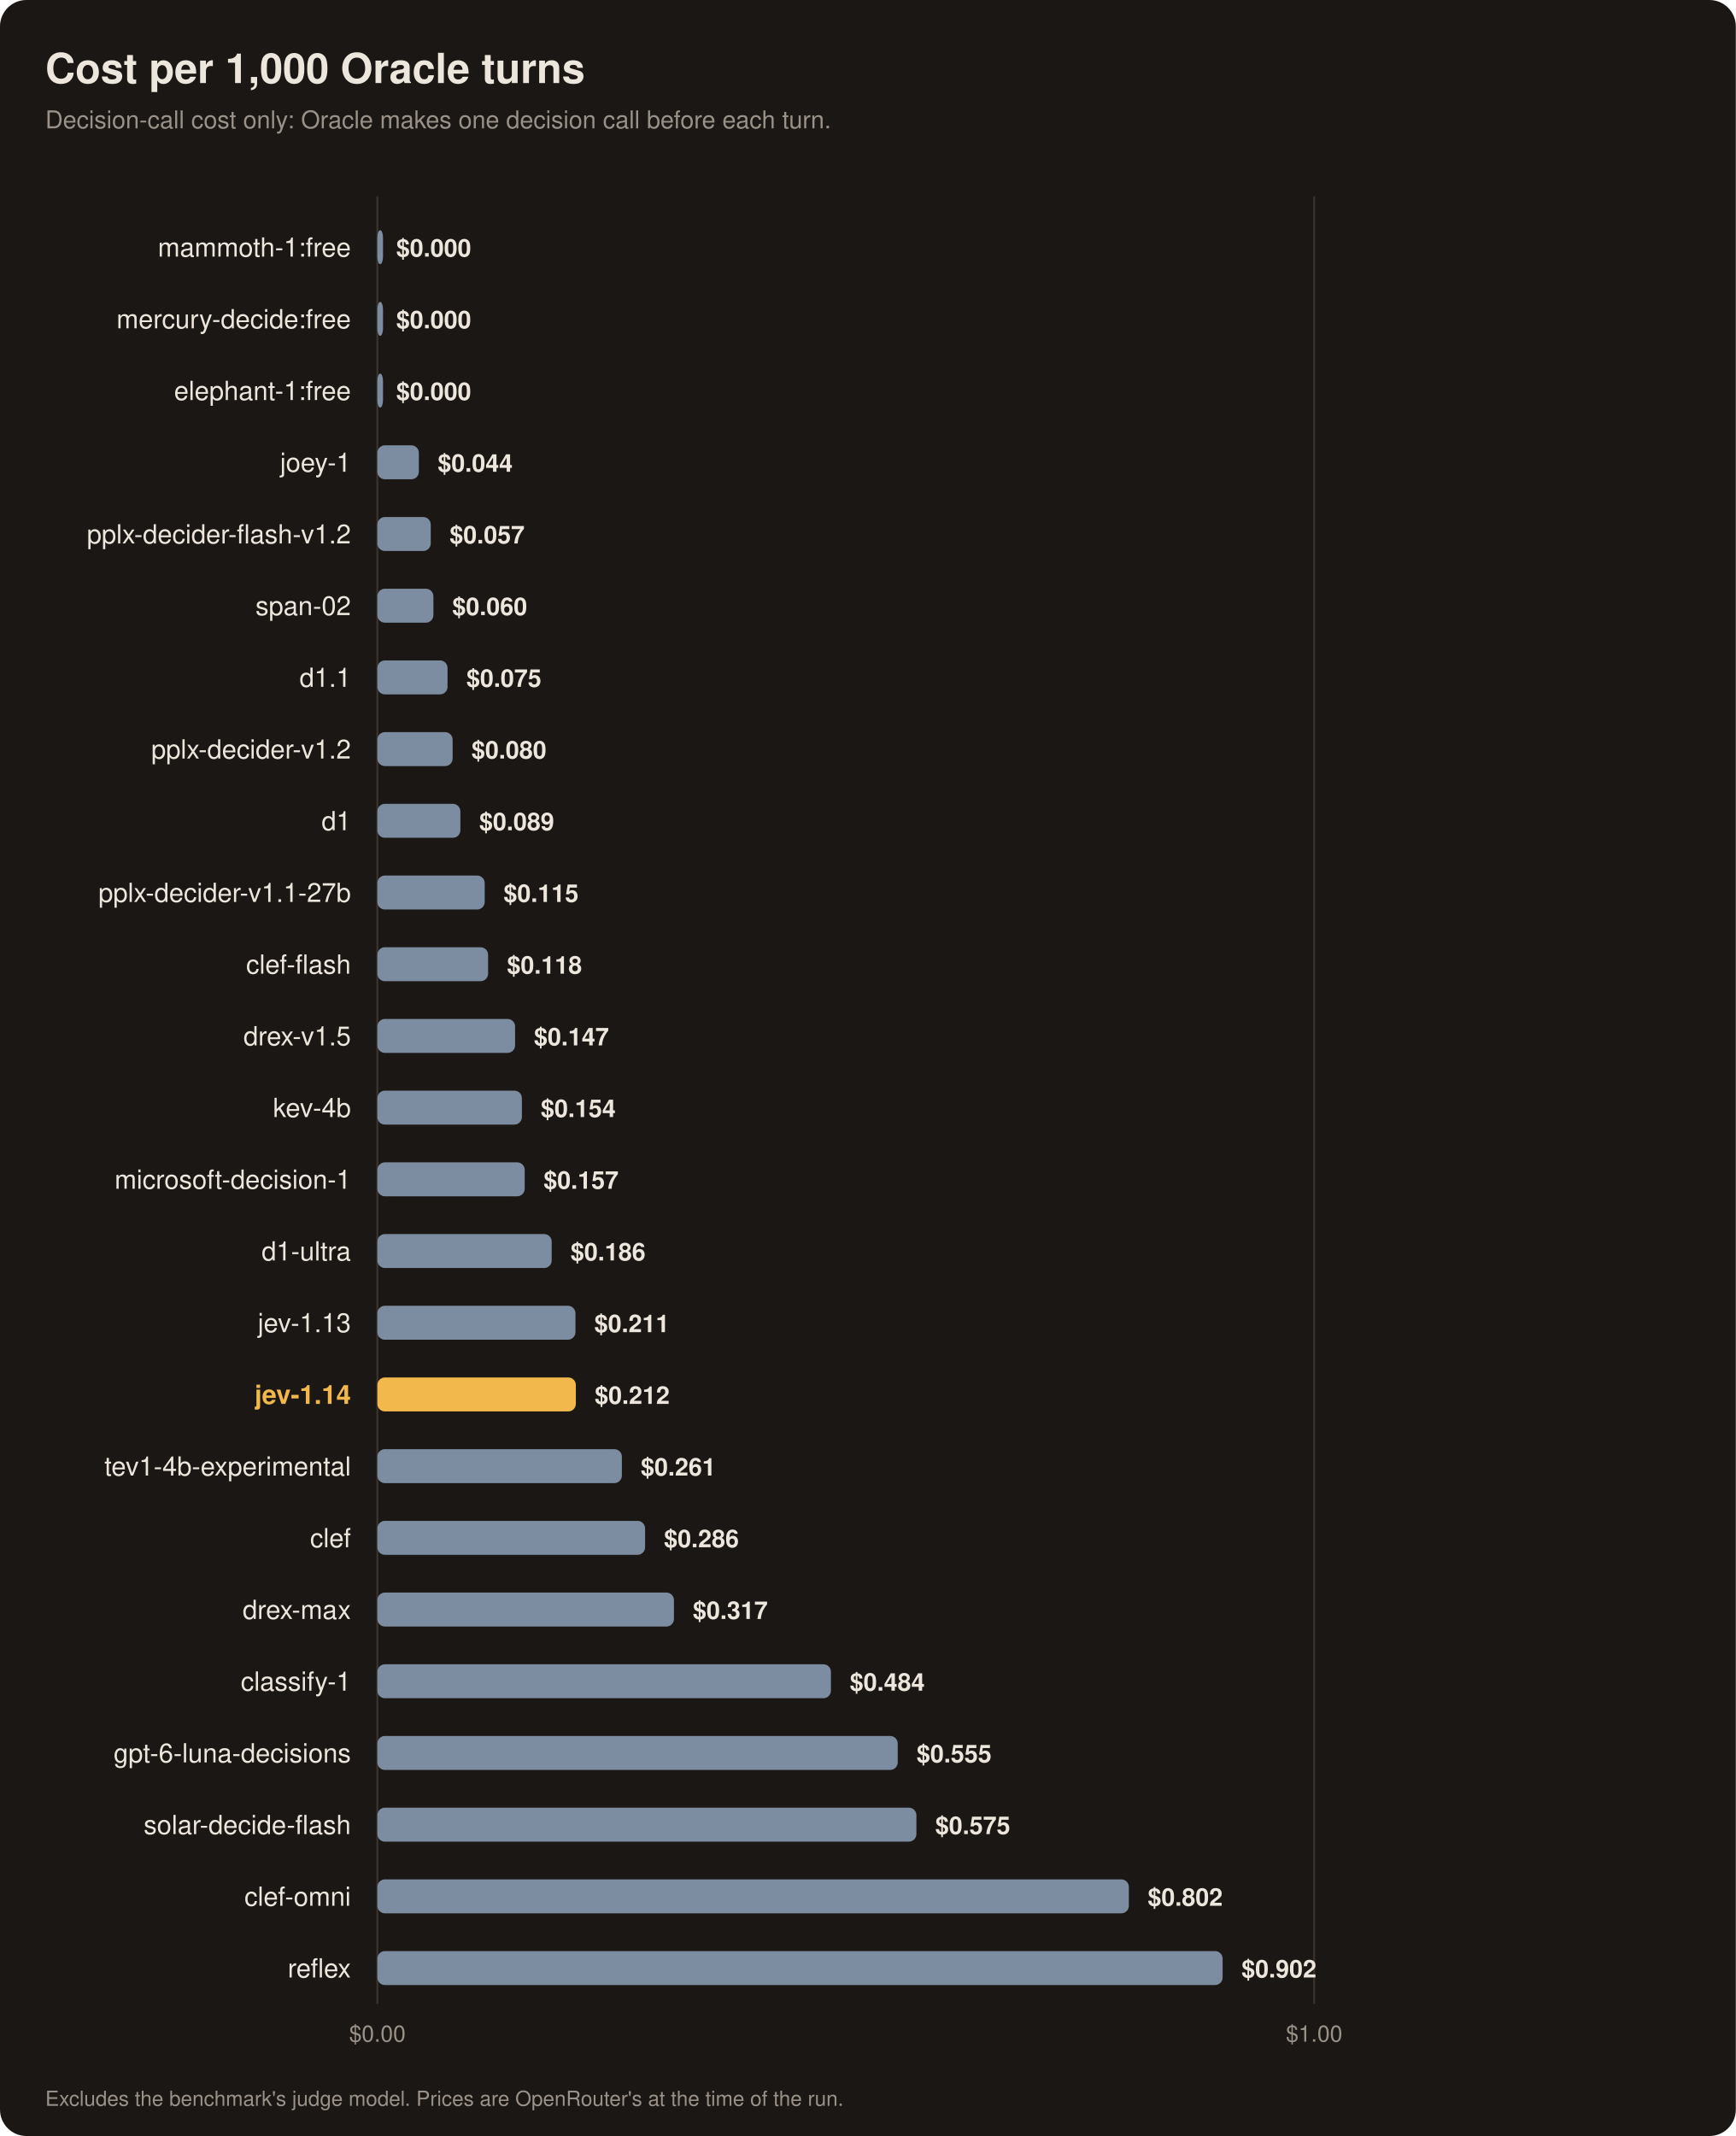
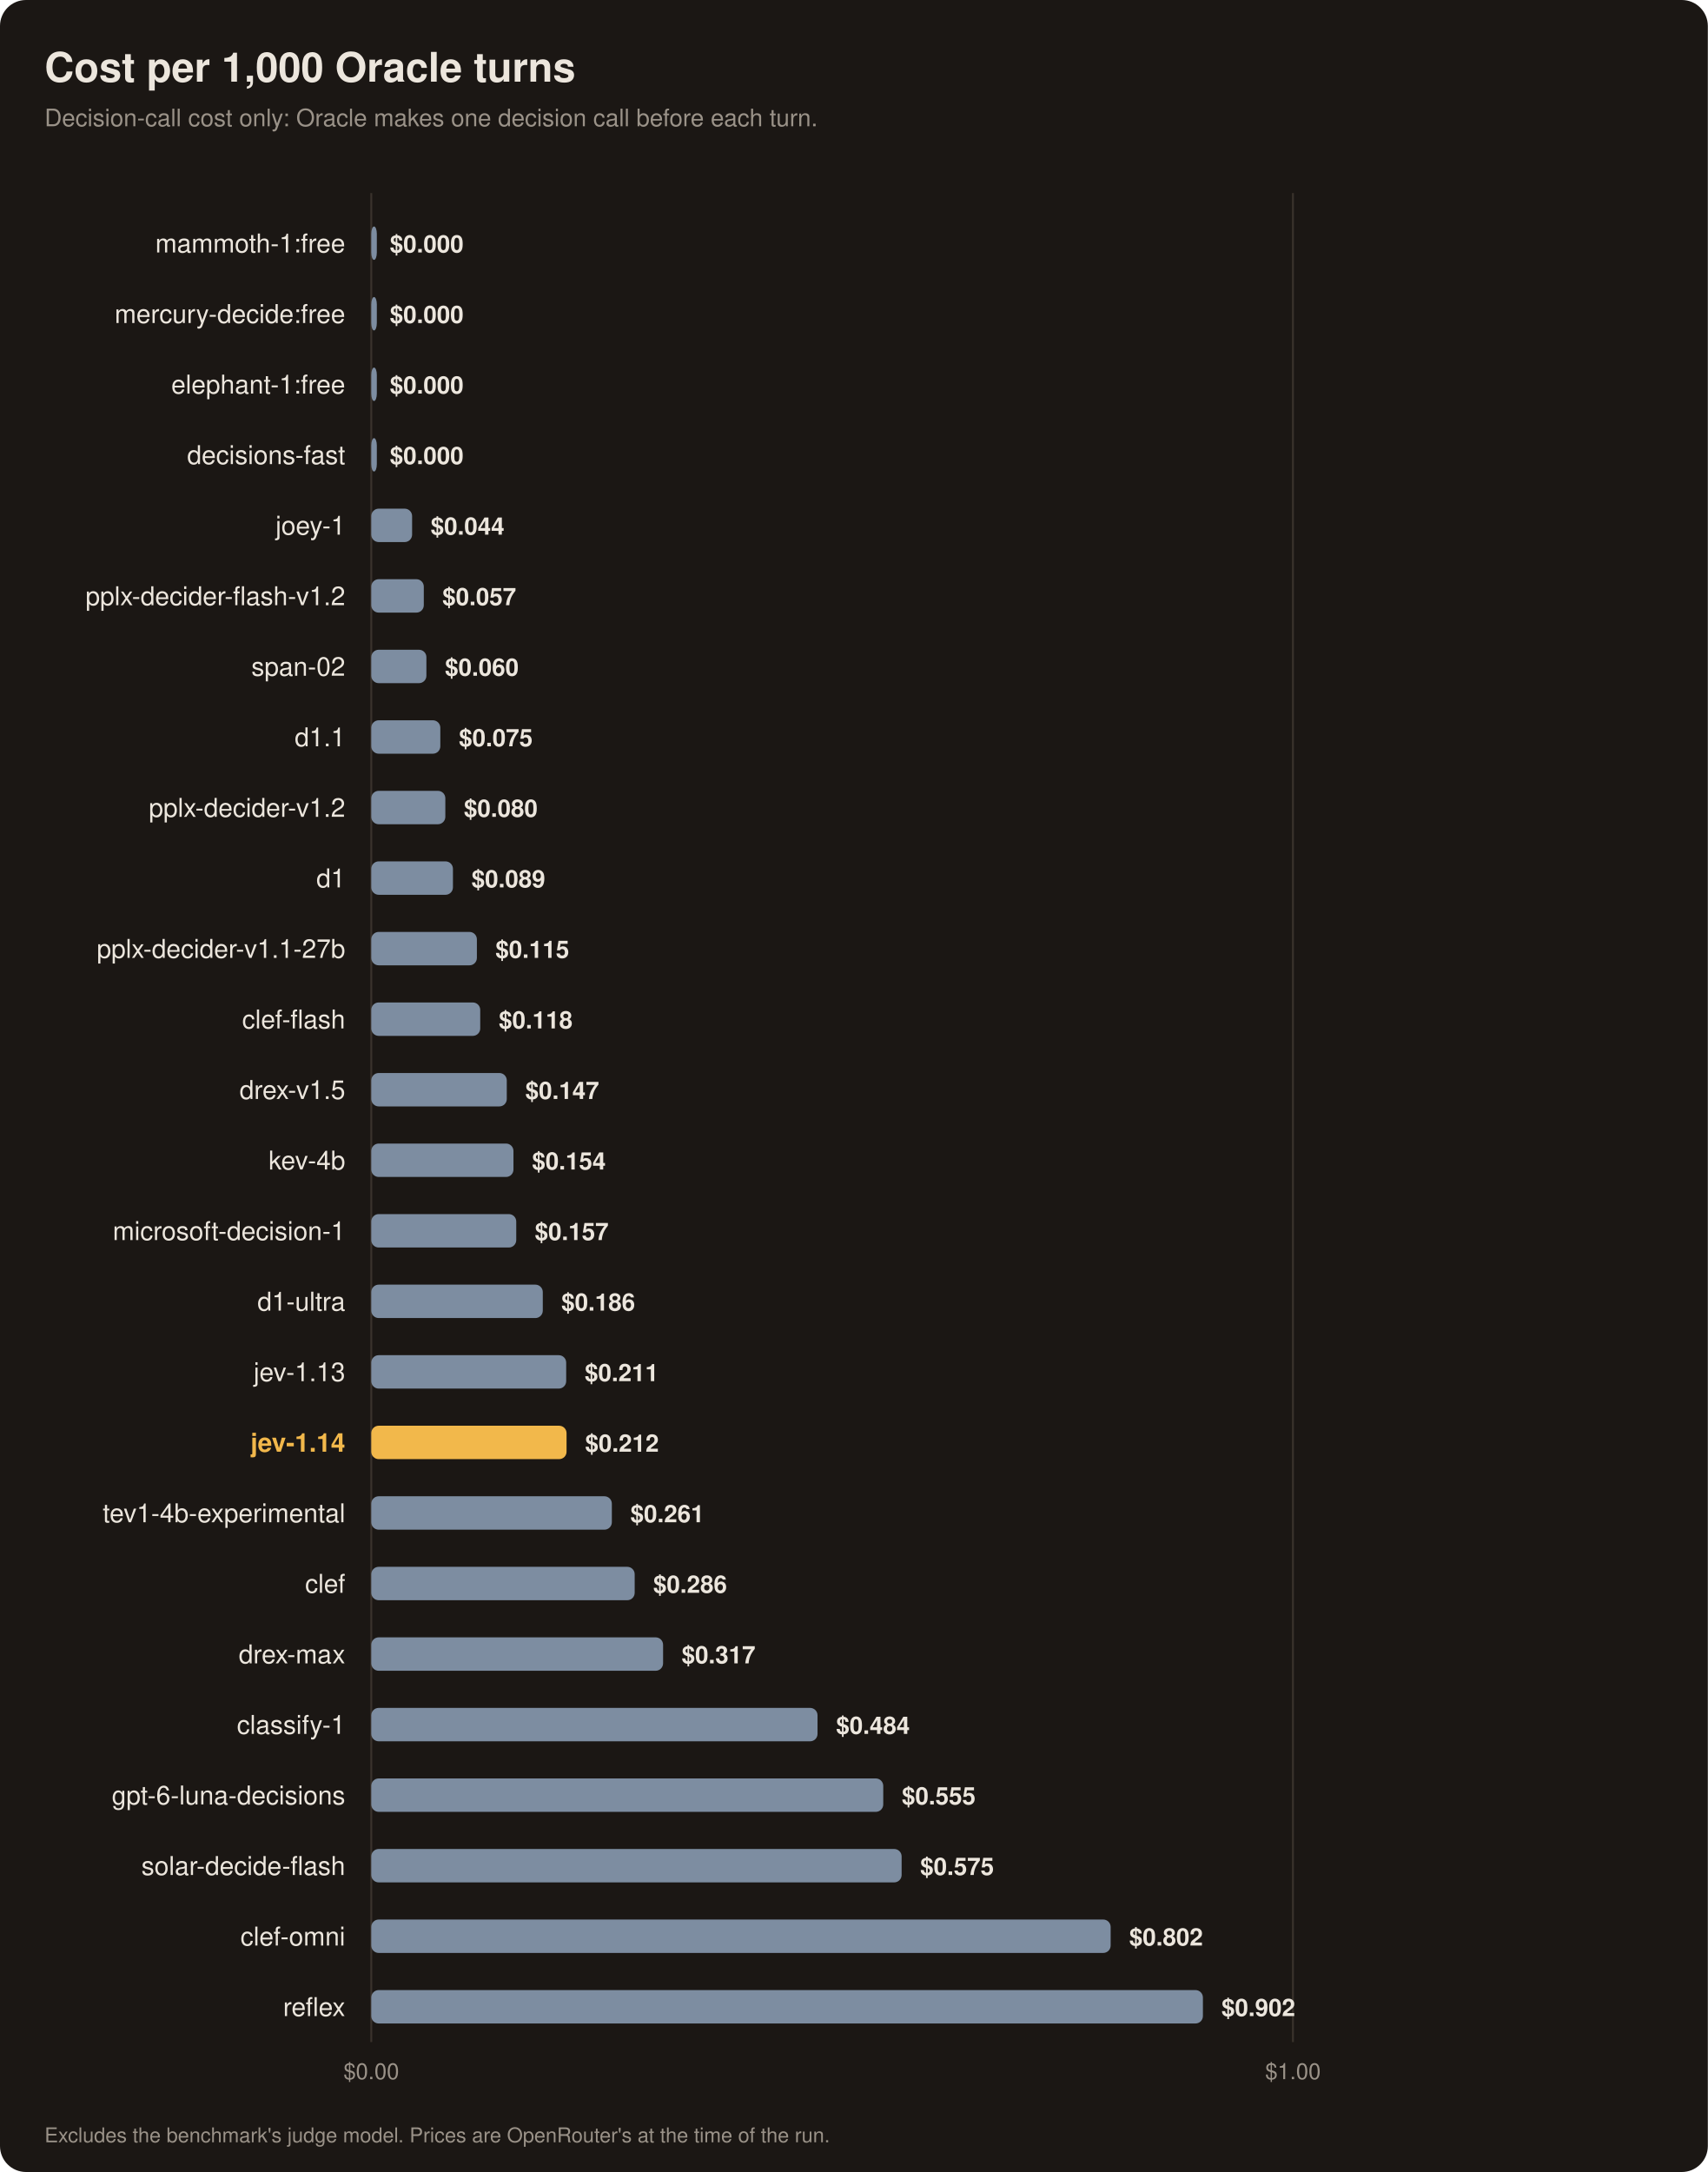
- <svg xmlns="http://www.w3.org/2000/svg" viewBox="0 0 920 1132" width="920" role="img" aria-label="Cost per 1,000 Oracle turns" font-family="-apple-system,BlinkMacSystemFont,'Segoe UI',Helvetica,Arial,sans-serif">
-   <rect width="920" height="1132" rx="14" fill="#1b1714" />
+ <svg xmlns="http://www.w3.org/2000/svg" viewBox="0 0 920 1170" width="920" role="img" aria-label="Cost per 1,000 Oracle turns" font-family="-apple-system,BlinkMacSystemFont,'Segoe UI',Helvetica,Arial,sans-serif">
+   <rect width="920" height="1170" rx="14" fill="#1b1714" />
  <text x="24.0" y="44.0" font-size="22" font-weight="700" fill="#ece6dd" text-anchor="start">Cost per 1,000 Oracle turns</text>
  <text x="24.0" y="68.0" font-size="13" font-weight="400" fill="#9a9288" text-anchor="start">Decision-call cost only: Oracle makes one decision call before each turn.</text>
-   <line x1="200.0" y1="104.0" x2="200.0" y2="1062.0" stroke="#3a332c" stroke-width="1.0" />
-   <text x="200.0" y="1082.0" font-size="12" font-weight="400" fill="#9a9288" text-anchor="middle">$0.00</text>
-   <line x1="696.5" y1="104.0" x2="696.5" y2="1062.0" stroke="#3a332c" stroke-width="1.0" />
-   <text x="696.5" y="1082.0" font-size="12" font-weight="400" fill="#9a9288" text-anchor="middle">$1.00</text>
+   <line x1="200.0" y1="104.0" x2="200.0" y2="1100.0" stroke="#3a332c" stroke-width="1.0" />
+   <text x="200.0" y="1120.0" font-size="12" font-weight="400" fill="#9a9288" text-anchor="middle">$0.00</text>
+   <line x1="696.5" y1="104.0" x2="696.5" y2="1100.0" stroke="#3a332c" stroke-width="1.0" />
+   <text x="696.5" y="1120.0" font-size="12" font-weight="400" fill="#9a9288" text-anchor="middle">$1.00</text>
  <text x="186.0" y="136.0" font-size="14" font-weight="500" fill="#ece6dd" text-anchor="end">mammoth-1:free</text>
  <rect x="200.0" y="122.0" width="3.0" height="18.0" rx="4.0" fill="#7d8da1" />
  <text x="210.0" y="136.0" font-size="13" font-weight="600" fill="#ece6dd" text-anchor="start">$0.000</text>
  <text x="186.0" y="174.0" font-size="14" font-weight="500" fill="#ece6dd" text-anchor="end">mercury-decide:free</text>
  <rect x="200.0" y="160.0" width="3.0" height="18.0" rx="4.0" fill="#7d8da1" />
  <text x="210.0" y="174.0" font-size="13" font-weight="600" fill="#ece6dd" text-anchor="start">$0.000</text>
  <text x="186.0" y="212.0" font-size="14" font-weight="500" fill="#ece6dd" text-anchor="end">elephant-1:free</text>
  <rect x="200.0" y="198.0" width="3.0" height="18.0" rx="4.0" fill="#7d8da1" />
  <text x="210.0" y="212.0" font-size="13" font-weight="600" fill="#ece6dd" text-anchor="start">$0.000</text>
-   <text x="186.0" y="250.0" font-size="14" font-weight="500" fill="#ece6dd" text-anchor="end">joey-1</text>
-   <rect x="200.0" y="236.0" width="22.0" height="18.0" rx="4.0" fill="#7d8da1" />
-   <text x="232.0" y="250.0" font-size="13" font-weight="600" fill="#ece6dd" text-anchor="start">$0.044</text>
-   <text x="186.0" y="288.0" font-size="14" font-weight="500" fill="#ece6dd" text-anchor="end">pplx-decider-flash-v1.2</text>
-   <rect x="200.0" y="274.0" width="28.3" height="18.0" rx="4.0" fill="#7d8da1" />
-   <text x="238.3" y="288.0" font-size="13" font-weight="600" fill="#ece6dd" text-anchor="start">$0.057</text>
-   <text x="186.0" y="326.0" font-size="14" font-weight="500" fill="#ece6dd" text-anchor="end">span-02</text>
-   <rect x="200.0" y="312.0" width="29.7" height="18.0" rx="4.0" fill="#7d8da1" />
-   <text x="239.7" y="326.0" font-size="13" font-weight="600" fill="#ece6dd" text-anchor="start">$0.060</text>
-   <text x="186.0" y="364.0" font-size="14" font-weight="500" fill="#ece6dd" text-anchor="end">d1.1</text>
-   <rect x="200.0" y="350.0" width="37.2" height="18.0" rx="4.0" fill="#7d8da1" />
-   <text x="247.2" y="364.0" font-size="13" font-weight="600" fill="#ece6dd" text-anchor="start">$0.075</text>
-   <text x="186.0" y="402.0" font-size="14" font-weight="500" fill="#ece6dd" text-anchor="end">pplx-decider-v1.2</text>
-   <rect x="200.0" y="388.0" width="39.9" height="18.0" rx="4.0" fill="#7d8da1" />
-   <text x="249.9" y="402.0" font-size="13" font-weight="600" fill="#ece6dd" text-anchor="start">$0.080</text>
-   <text x="186.0" y="440.0" font-size="14" font-weight="500" fill="#ece6dd" text-anchor="end">d1</text>
-   <rect x="200.0" y="426.0" width="44.0" height="18.0" rx="4.0" fill="#7d8da1" />
-   <text x="254.0" y="440.0" font-size="13" font-weight="600" fill="#ece6dd" text-anchor="start">$0.089</text>
-   <text x="186.0" y="478.0" font-size="14" font-weight="500" fill="#ece6dd" text-anchor="end">pplx-decider-v1.1-27b</text>
-   <rect x="200.0" y="464.0" width="56.9" height="18.0" rx="4.0" fill="#7d8da1" />
-   <text x="266.9" y="478.0" font-size="13" font-weight="600" fill="#ece6dd" text-anchor="start">$0.115</text>
-   <text x="186.0" y="516.0" font-size="14" font-weight="500" fill="#ece6dd" text-anchor="end">clef-flash</text>
-   <rect x="200.0" y="502.0" width="58.7" height="18.0" rx="4.0" fill="#7d8da1" />
-   <text x="268.7" y="516.0" font-size="13" font-weight="600" fill="#ece6dd" text-anchor="start">$0.118</text>
-   <text x="186.0" y="554.0" font-size="14" font-weight="500" fill="#ece6dd" text-anchor="end">drex-v1.5</text>
-   <rect x="200.0" y="540.0" width="73.0" height="18.0" rx="4.0" fill="#7d8da1" />
-   <text x="283.0" y="554.0" font-size="13" font-weight="600" fill="#ece6dd" text-anchor="start">$0.147</text>
-   <text x="186.0" y="592.0" font-size="14" font-weight="500" fill="#ece6dd" text-anchor="end">kev-4b</text>
-   <rect x="200.0" y="578.0" width="76.6" height="18.0" rx="4.0" fill="#7d8da1" />
-   <text x="286.6" y="592.0" font-size="13" font-weight="600" fill="#ece6dd" text-anchor="start">$0.154</text>
-   <text x="186.0" y="630.0" font-size="14" font-weight="500" fill="#ece6dd" text-anchor="end">microsoft-decision-1</text>
-   <rect x="200.0" y="616.0" width="78.1" height="18.0" rx="4.0" fill="#7d8da1" />
-   <text x="288.1" y="630.0" font-size="13" font-weight="600" fill="#ece6dd" text-anchor="start">$0.157</text>
-   <text x="186.0" y="668.0" font-size="14" font-weight="500" fill="#ece6dd" text-anchor="end">d1-ultra</text>
-   <rect x="200.0" y="654.0" width="92.4" height="18.0" rx="4.0" fill="#7d8da1" />
-   <text x="302.4" y="668.0" font-size="13" font-weight="600" fill="#ece6dd" text-anchor="start">$0.186</text>
-   <text x="186.0" y="706.0" font-size="14" font-weight="500" fill="#ece6dd" text-anchor="end">jev-1.13</text>
-   <rect x="200.0" y="692.0" width="105.0" height="18.0" rx="4.0" fill="#7d8da1" />
-   <text x="315.0" y="706.0" font-size="13" font-weight="600" fill="#ece6dd" text-anchor="start">$0.211</text>
-   <text x="186.0" y="744.0" font-size="14" font-weight="700" fill="#f2b84b" text-anchor="end">jev-1.14</text>
-   <rect x="200.0" y="730.0" width="105.2" height="18.0" rx="4.0" fill="#f2b84b" />
-   <text x="315.2" y="744.0" font-size="13" font-weight="600" fill="#ece6dd" text-anchor="start">$0.212</text>
-   <text x="186.0" y="782.0" font-size="14" font-weight="500" fill="#ece6dd" text-anchor="end">tev1-4b-experimental</text>
-   <rect x="200.0" y="768.0" width="129.6" height="18.0" rx="4.0" fill="#7d8da1" />
-   <text x="339.6" y="782.0" font-size="13" font-weight="600" fill="#ece6dd" text-anchor="start">$0.261</text>
-   <text x="186.0" y="820.0" font-size="14" font-weight="500" fill="#ece6dd" text-anchor="end">clef</text>
-   <rect x="200.0" y="806.0" width="141.9" height="18.0" rx="4.0" fill="#7d8da1" />
-   <text x="351.9" y="820.0" font-size="13" font-weight="600" fill="#ece6dd" text-anchor="start">$0.286</text>
-   <text x="186.0" y="858.0" font-size="14" font-weight="500" fill="#ece6dd" text-anchor="end">drex-max</text>
-   <rect x="200.0" y="844.0" width="157.2" height="18.0" rx="4.0" fill="#7d8da1" />
-   <text x="367.2" y="858.0" font-size="13" font-weight="600" fill="#ece6dd" text-anchor="start">$0.317</text>
-   <text x="186.0" y="896.0" font-size="14" font-weight="500" fill="#ece6dd" text-anchor="end">classify-1</text>
-   <rect x="200.0" y="882.0" width="240.4" height="18.0" rx="4.0" fill="#7d8da1" />
-   <text x="450.4" y="896.0" font-size="13" font-weight="600" fill="#ece6dd" text-anchor="start">$0.484</text>
-   <text x="186.0" y="934.0" font-size="14" font-weight="500" fill="#ece6dd" text-anchor="end">gpt-6-luna-decisions</text>
-   <rect x="200.0" y="920.0" width="275.8" height="18.0" rx="4.0" fill="#7d8da1" />
-   <text x="485.8" y="934.0" font-size="13" font-weight="600" fill="#ece6dd" text-anchor="start">$0.555</text>
-   <text x="186.0" y="972.0" font-size="14" font-weight="500" fill="#ece6dd" text-anchor="end">solar-decide-flash</text>
-   <rect x="200.0" y="958.0" width="285.7" height="18.0" rx="4.0" fill="#7d8da1" />
-   <text x="495.7" y="972.0" font-size="13" font-weight="600" fill="#ece6dd" text-anchor="start">$0.575</text>
-   <text x="186.0" y="1010.0" font-size="14" font-weight="500" fill="#ece6dd" text-anchor="end">clef-omni</text>
-   <rect x="200.0" y="996.0" width="398.3" height="18.0" rx="4.0" fill="#7d8da1" />
-   <text x="608.3" y="1010.0" font-size="13" font-weight="600" fill="#ece6dd" text-anchor="start">$0.802</text>
-   <text x="186.0" y="1048.0" font-size="14" font-weight="500" fill="#ece6dd" text-anchor="end">reflex</text>
-   <rect x="200.0" y="1034.0" width="448.0" height="18.0" rx="4.0" fill="#7d8da1" />
-   <text x="658.0" y="1048.0" font-size="13" font-weight="600" fill="#ece6dd" text-anchor="start">$0.902</text>
-   <text x="24.0" y="1116.0" font-size="11" font-weight="400" fill="#9a9288" text-anchor="start">Excludes the benchmark's judge model. Prices are OpenRouter's at the time of the run.</text>
+   <text x="186.0" y="250.0" font-size="14" font-weight="500" fill="#ece6dd" text-anchor="end">decisions-fast</text>
+   <rect x="200.0" y="236.0" width="3.0" height="18.0" rx="4.0" fill="#7d8da1" />
+   <text x="210.0" y="250.0" font-size="13" font-weight="600" fill="#ece6dd" text-anchor="start">$0.000</text>
+   <text x="186.0" y="288.0" font-size="14" font-weight="500" fill="#ece6dd" text-anchor="end">joey-1</text>
+   <rect x="200.0" y="274.0" width="22.0" height="18.0" rx="4.0" fill="#7d8da1" />
+   <text x="232.0" y="288.0" font-size="13" font-weight="600" fill="#ece6dd" text-anchor="start">$0.044</text>
+   <text x="186.0" y="326.0" font-size="14" font-weight="500" fill="#ece6dd" text-anchor="end">pplx-decider-flash-v1.2</text>
+   <rect x="200.0" y="312.0" width="28.3" height="18.0" rx="4.0" fill="#7d8da1" />
+   <text x="238.3" y="326.0" font-size="13" font-weight="600" fill="#ece6dd" text-anchor="start">$0.057</text>
+   <text x="186.0" y="364.0" font-size="14" font-weight="500" fill="#ece6dd" text-anchor="end">span-02</text>
+   <rect x="200.0" y="350.0" width="29.7" height="18.0" rx="4.0" fill="#7d8da1" />
+   <text x="239.7" y="364.0" font-size="13" font-weight="600" fill="#ece6dd" text-anchor="start">$0.060</text>
+   <text x="186.0" y="402.0" font-size="14" font-weight="500" fill="#ece6dd" text-anchor="end">d1.1</text>
+   <rect x="200.0" y="388.0" width="37.2" height="18.0" rx="4.0" fill="#7d8da1" />
+   <text x="247.2" y="402.0" font-size="13" font-weight="600" fill="#ece6dd" text-anchor="start">$0.075</text>
+   <text x="186.0" y="440.0" font-size="14" font-weight="500" fill="#ece6dd" text-anchor="end">pplx-decider-v1.2</text>
+   <rect x="200.0" y="426.0" width="39.9" height="18.0" rx="4.0" fill="#7d8da1" />
+   <text x="249.9" y="440.0" font-size="13" font-weight="600" fill="#ece6dd" text-anchor="start">$0.080</text>
+   <text x="186.0" y="478.0" font-size="14" font-weight="500" fill="#ece6dd" text-anchor="end">d1</text>
+   <rect x="200.0" y="464.0" width="44.0" height="18.0" rx="4.0" fill="#7d8da1" />
+   <text x="254.0" y="478.0" font-size="13" font-weight="600" fill="#ece6dd" text-anchor="start">$0.089</text>
+   <text x="186.0" y="516.0" font-size="14" font-weight="500" fill="#ece6dd" text-anchor="end">pplx-decider-v1.1-27b</text>
+   <rect x="200.0" y="502.0" width="56.9" height="18.0" rx="4.0" fill="#7d8da1" />
+   <text x="266.9" y="516.0" font-size="13" font-weight="600" fill="#ece6dd" text-anchor="start">$0.115</text>
+   <text x="186.0" y="554.0" font-size="14" font-weight="500" fill="#ece6dd" text-anchor="end">clef-flash</text>
+   <rect x="200.0" y="540.0" width="58.7" height="18.0" rx="4.0" fill="#7d8da1" />
+   <text x="268.7" y="554.0" font-size="13" font-weight="600" fill="#ece6dd" text-anchor="start">$0.118</text>
+   <text x="186.0" y="592.0" font-size="14" font-weight="500" fill="#ece6dd" text-anchor="end">drex-v1.5</text>
+   <rect x="200.0" y="578.0" width="73.0" height="18.0" rx="4.0" fill="#7d8da1" />
+   <text x="283.0" y="592.0" font-size="13" font-weight="600" fill="#ece6dd" text-anchor="start">$0.147</text>
+   <text x="186.0" y="630.0" font-size="14" font-weight="500" fill="#ece6dd" text-anchor="end">kev-4b</text>
+   <rect x="200.0" y="616.0" width="76.6" height="18.0" rx="4.0" fill="#7d8da1" />
+   <text x="286.6" y="630.0" font-size="13" font-weight="600" fill="#ece6dd" text-anchor="start">$0.154</text>
+   <text x="186.0" y="668.0" font-size="14" font-weight="500" fill="#ece6dd" text-anchor="end">microsoft-decision-1</text>
+   <rect x="200.0" y="654.0" width="78.1" height="18.0" rx="4.0" fill="#7d8da1" />
+   <text x="288.1" y="668.0" font-size="13" font-weight="600" fill="#ece6dd" text-anchor="start">$0.157</text>
+   <text x="186.0" y="706.0" font-size="14" font-weight="500" fill="#ece6dd" text-anchor="end">d1-ultra</text>
+   <rect x="200.0" y="692.0" width="92.4" height="18.0" rx="4.0" fill="#7d8da1" />
+   <text x="302.4" y="706.0" font-size="13" font-weight="600" fill="#ece6dd" text-anchor="start">$0.186</text>
+   <text x="186.0" y="744.0" font-size="14" font-weight="500" fill="#ece6dd" text-anchor="end">jev-1.13</text>
+   <rect x="200.0" y="730.0" width="105.0" height="18.0" rx="4.0" fill="#7d8da1" />
+   <text x="315.0" y="744.0" font-size="13" font-weight="600" fill="#ece6dd" text-anchor="start">$0.211</text>
+   <text x="186.0" y="782.0" font-size="14" font-weight="700" fill="#f2b84b" text-anchor="end">jev-1.14</text>
+   <rect x="200.0" y="768.0" width="105.2" height="18.0" rx="4.0" fill="#f2b84b" />
+   <text x="315.2" y="782.0" font-size="13" font-weight="600" fill="#ece6dd" text-anchor="start">$0.212</text>
+   <text x="186.0" y="820.0" font-size="14" font-weight="500" fill="#ece6dd" text-anchor="end">tev1-4b-experimental</text>
+   <rect x="200.0" y="806.0" width="129.6" height="18.0" rx="4.0" fill="#7d8da1" />
+   <text x="339.6" y="820.0" font-size="13" font-weight="600" fill="#ece6dd" text-anchor="start">$0.261</text>
+   <text x="186.0" y="858.0" font-size="14" font-weight="500" fill="#ece6dd" text-anchor="end">clef</text>
+   <rect x="200.0" y="844.0" width="141.9" height="18.0" rx="4.0" fill="#7d8da1" />
+   <text x="351.9" y="858.0" font-size="13" font-weight="600" fill="#ece6dd" text-anchor="start">$0.286</text>
+   <text x="186.0" y="896.0" font-size="14" font-weight="500" fill="#ece6dd" text-anchor="end">drex-max</text>
+   <rect x="200.0" y="882.0" width="157.2" height="18.0" rx="4.0" fill="#7d8da1" />
+   <text x="367.2" y="896.0" font-size="13" font-weight="600" fill="#ece6dd" text-anchor="start">$0.317</text>
+   <text x="186.0" y="934.0" font-size="14" font-weight="500" fill="#ece6dd" text-anchor="end">classify-1</text>
+   <rect x="200.0" y="920.0" width="240.4" height="18.0" rx="4.0" fill="#7d8da1" />
+   <text x="450.4" y="934.0" font-size="13" font-weight="600" fill="#ece6dd" text-anchor="start">$0.484</text>
+   <text x="186.0" y="972.0" font-size="14" font-weight="500" fill="#ece6dd" text-anchor="end">gpt-6-luna-decisions</text>
+   <rect x="200.0" y="958.0" width="275.8" height="18.0" rx="4.0" fill="#7d8da1" />
+   <text x="485.8" y="972.0" font-size="13" font-weight="600" fill="#ece6dd" text-anchor="start">$0.555</text>
+   <text x="186.0" y="1010.0" font-size="14" font-weight="500" fill="#ece6dd" text-anchor="end">solar-decide-flash</text>
+   <rect x="200.0" y="996.0" width="285.7" height="18.0" rx="4.0" fill="#7d8da1" />
+   <text x="495.7" y="1010.0" font-size="13" font-weight="600" fill="#ece6dd" text-anchor="start">$0.575</text>
+   <text x="186.0" y="1048.0" font-size="14" font-weight="500" fill="#ece6dd" text-anchor="end">clef-omni</text>
+   <rect x="200.0" y="1034.0" width="398.3" height="18.0" rx="4.0" fill="#7d8da1" />
+   <text x="608.3" y="1048.0" font-size="13" font-weight="600" fill="#ece6dd" text-anchor="start">$0.802</text>
+   <text x="186.0" y="1086.0" font-size="14" font-weight="500" fill="#ece6dd" text-anchor="end">reflex</text>
+   <rect x="200.0" y="1072.0" width="448.0" height="18.0" rx="4.0" fill="#7d8da1" />
+   <text x="658.0" y="1086.0" font-size="13" font-weight="600" fill="#ece6dd" text-anchor="start">$0.902</text>
+   <text x="24.0" y="1154.0" font-size="11" font-weight="400" fill="#9a9288" text-anchor="start">Excludes the benchmark's judge model. Prices are OpenRouter's at the time of the run.</text>
</svg>
